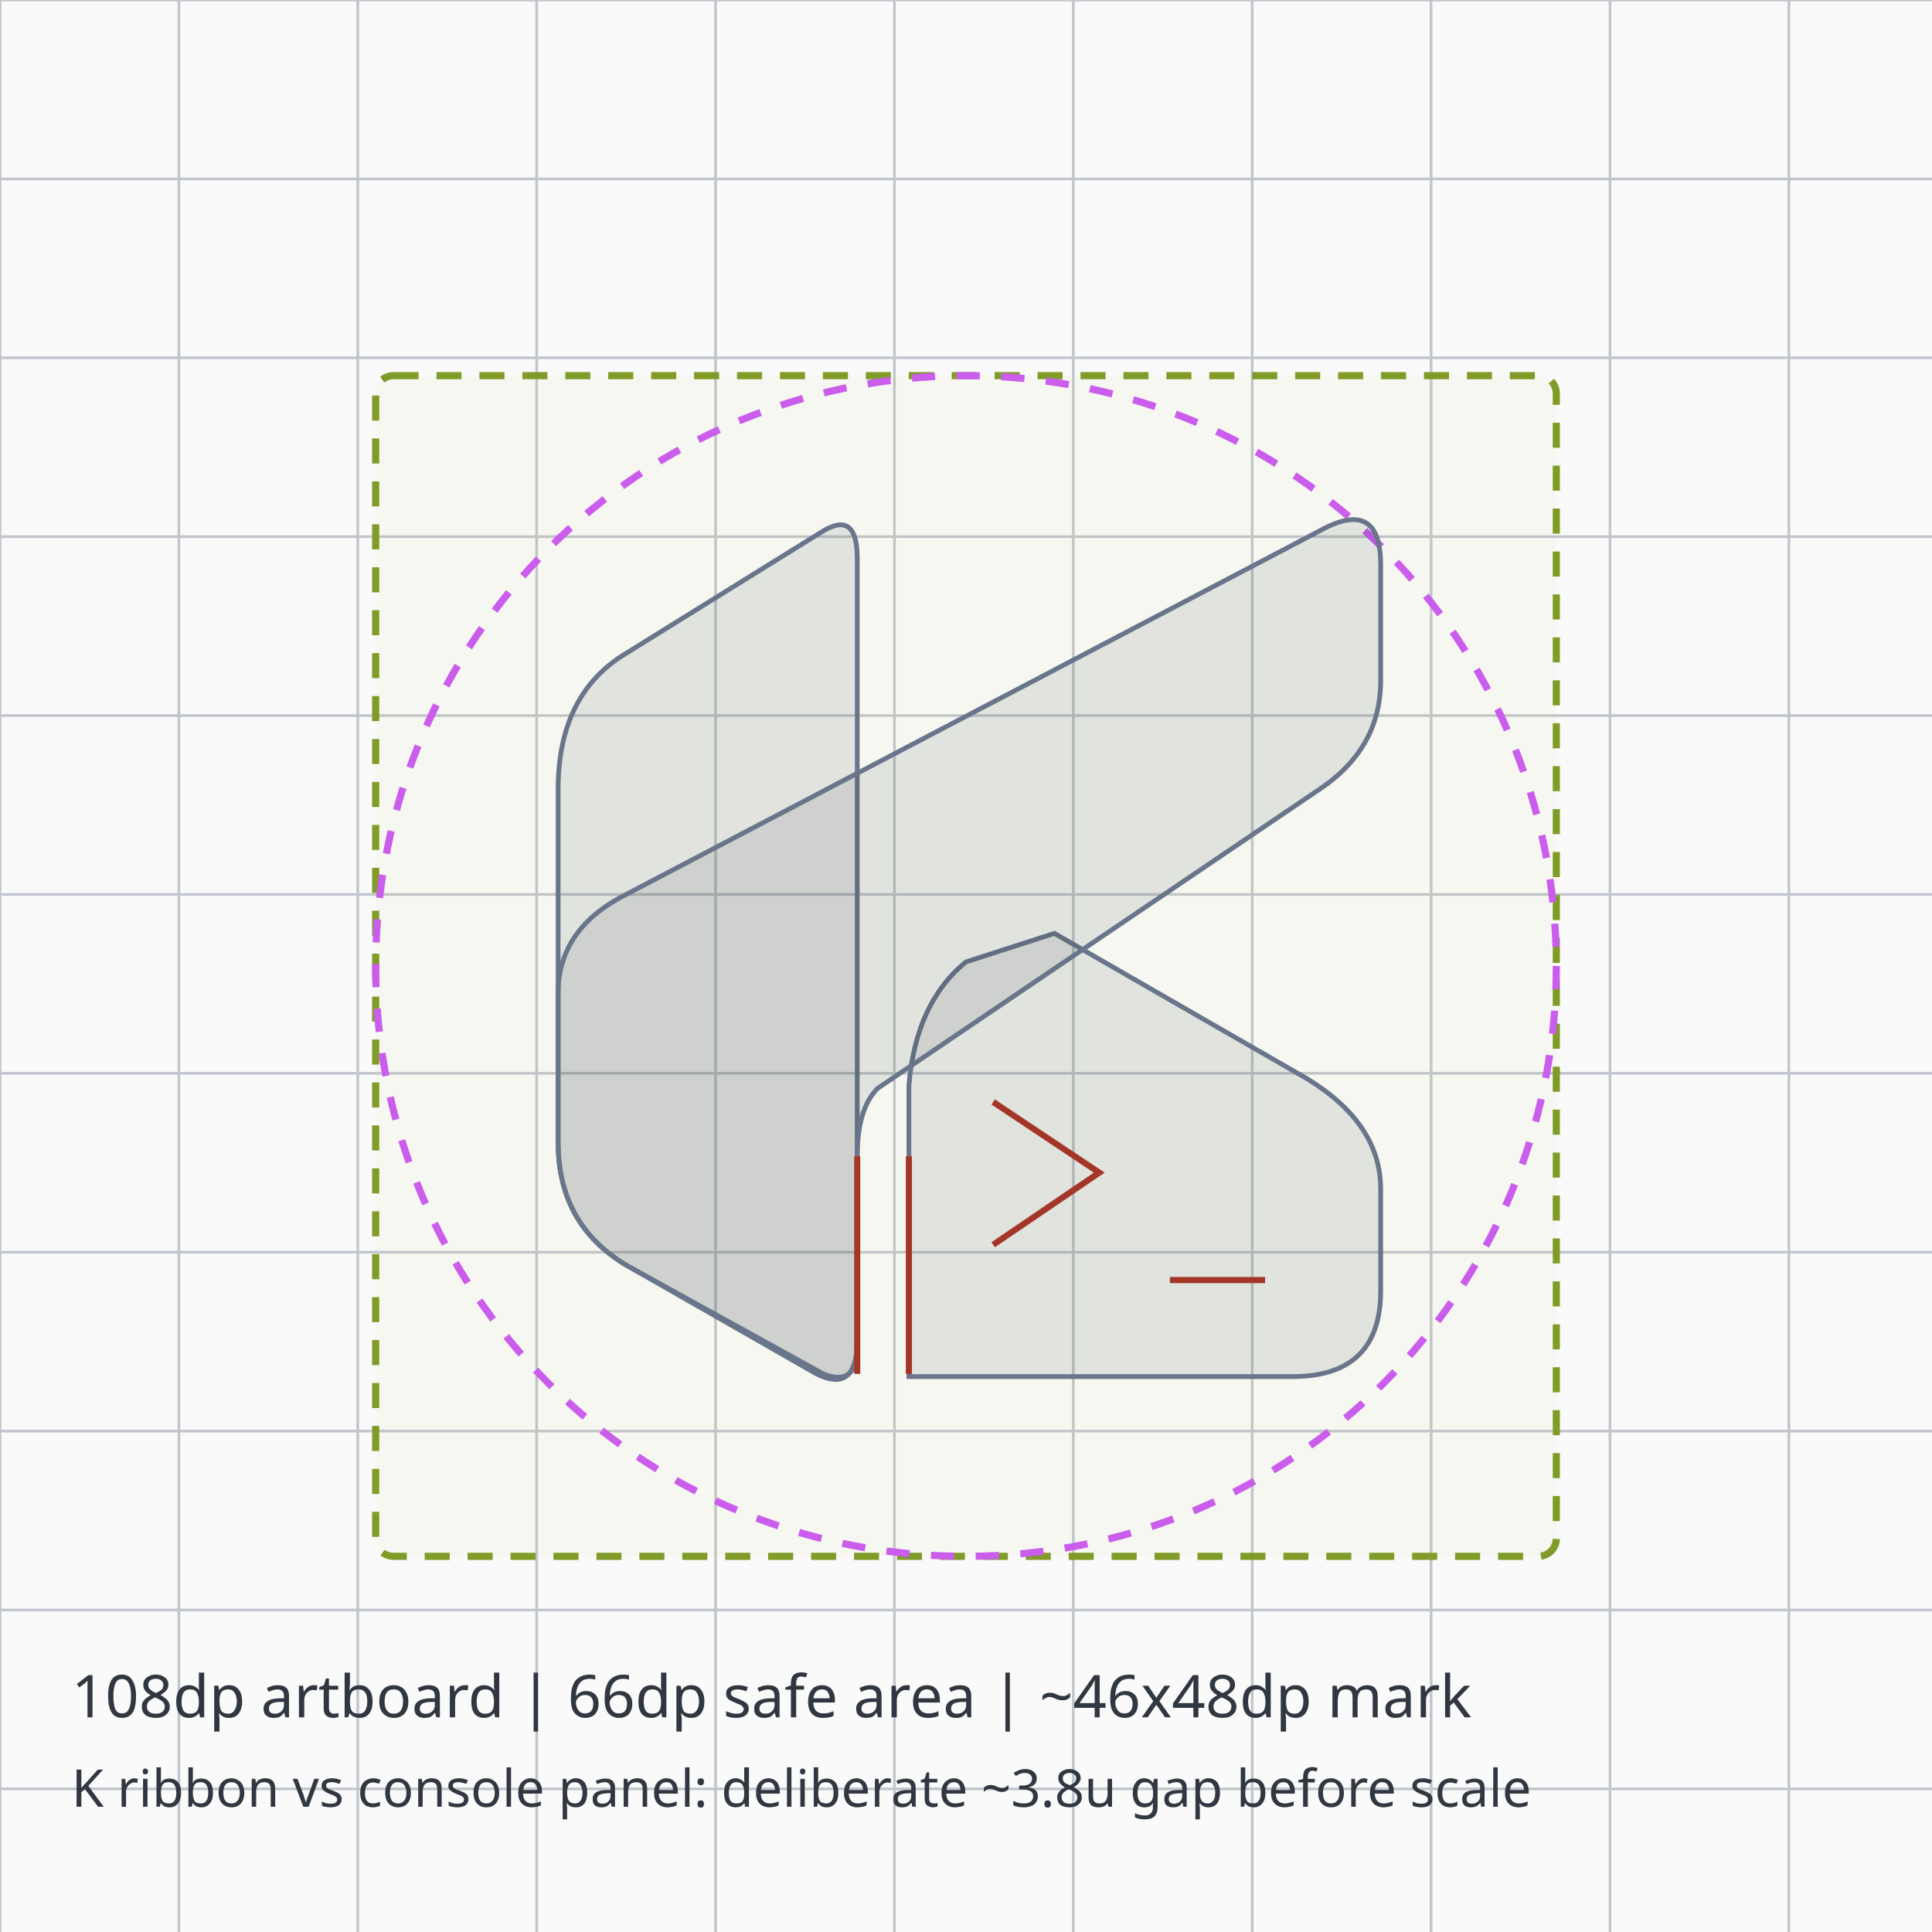
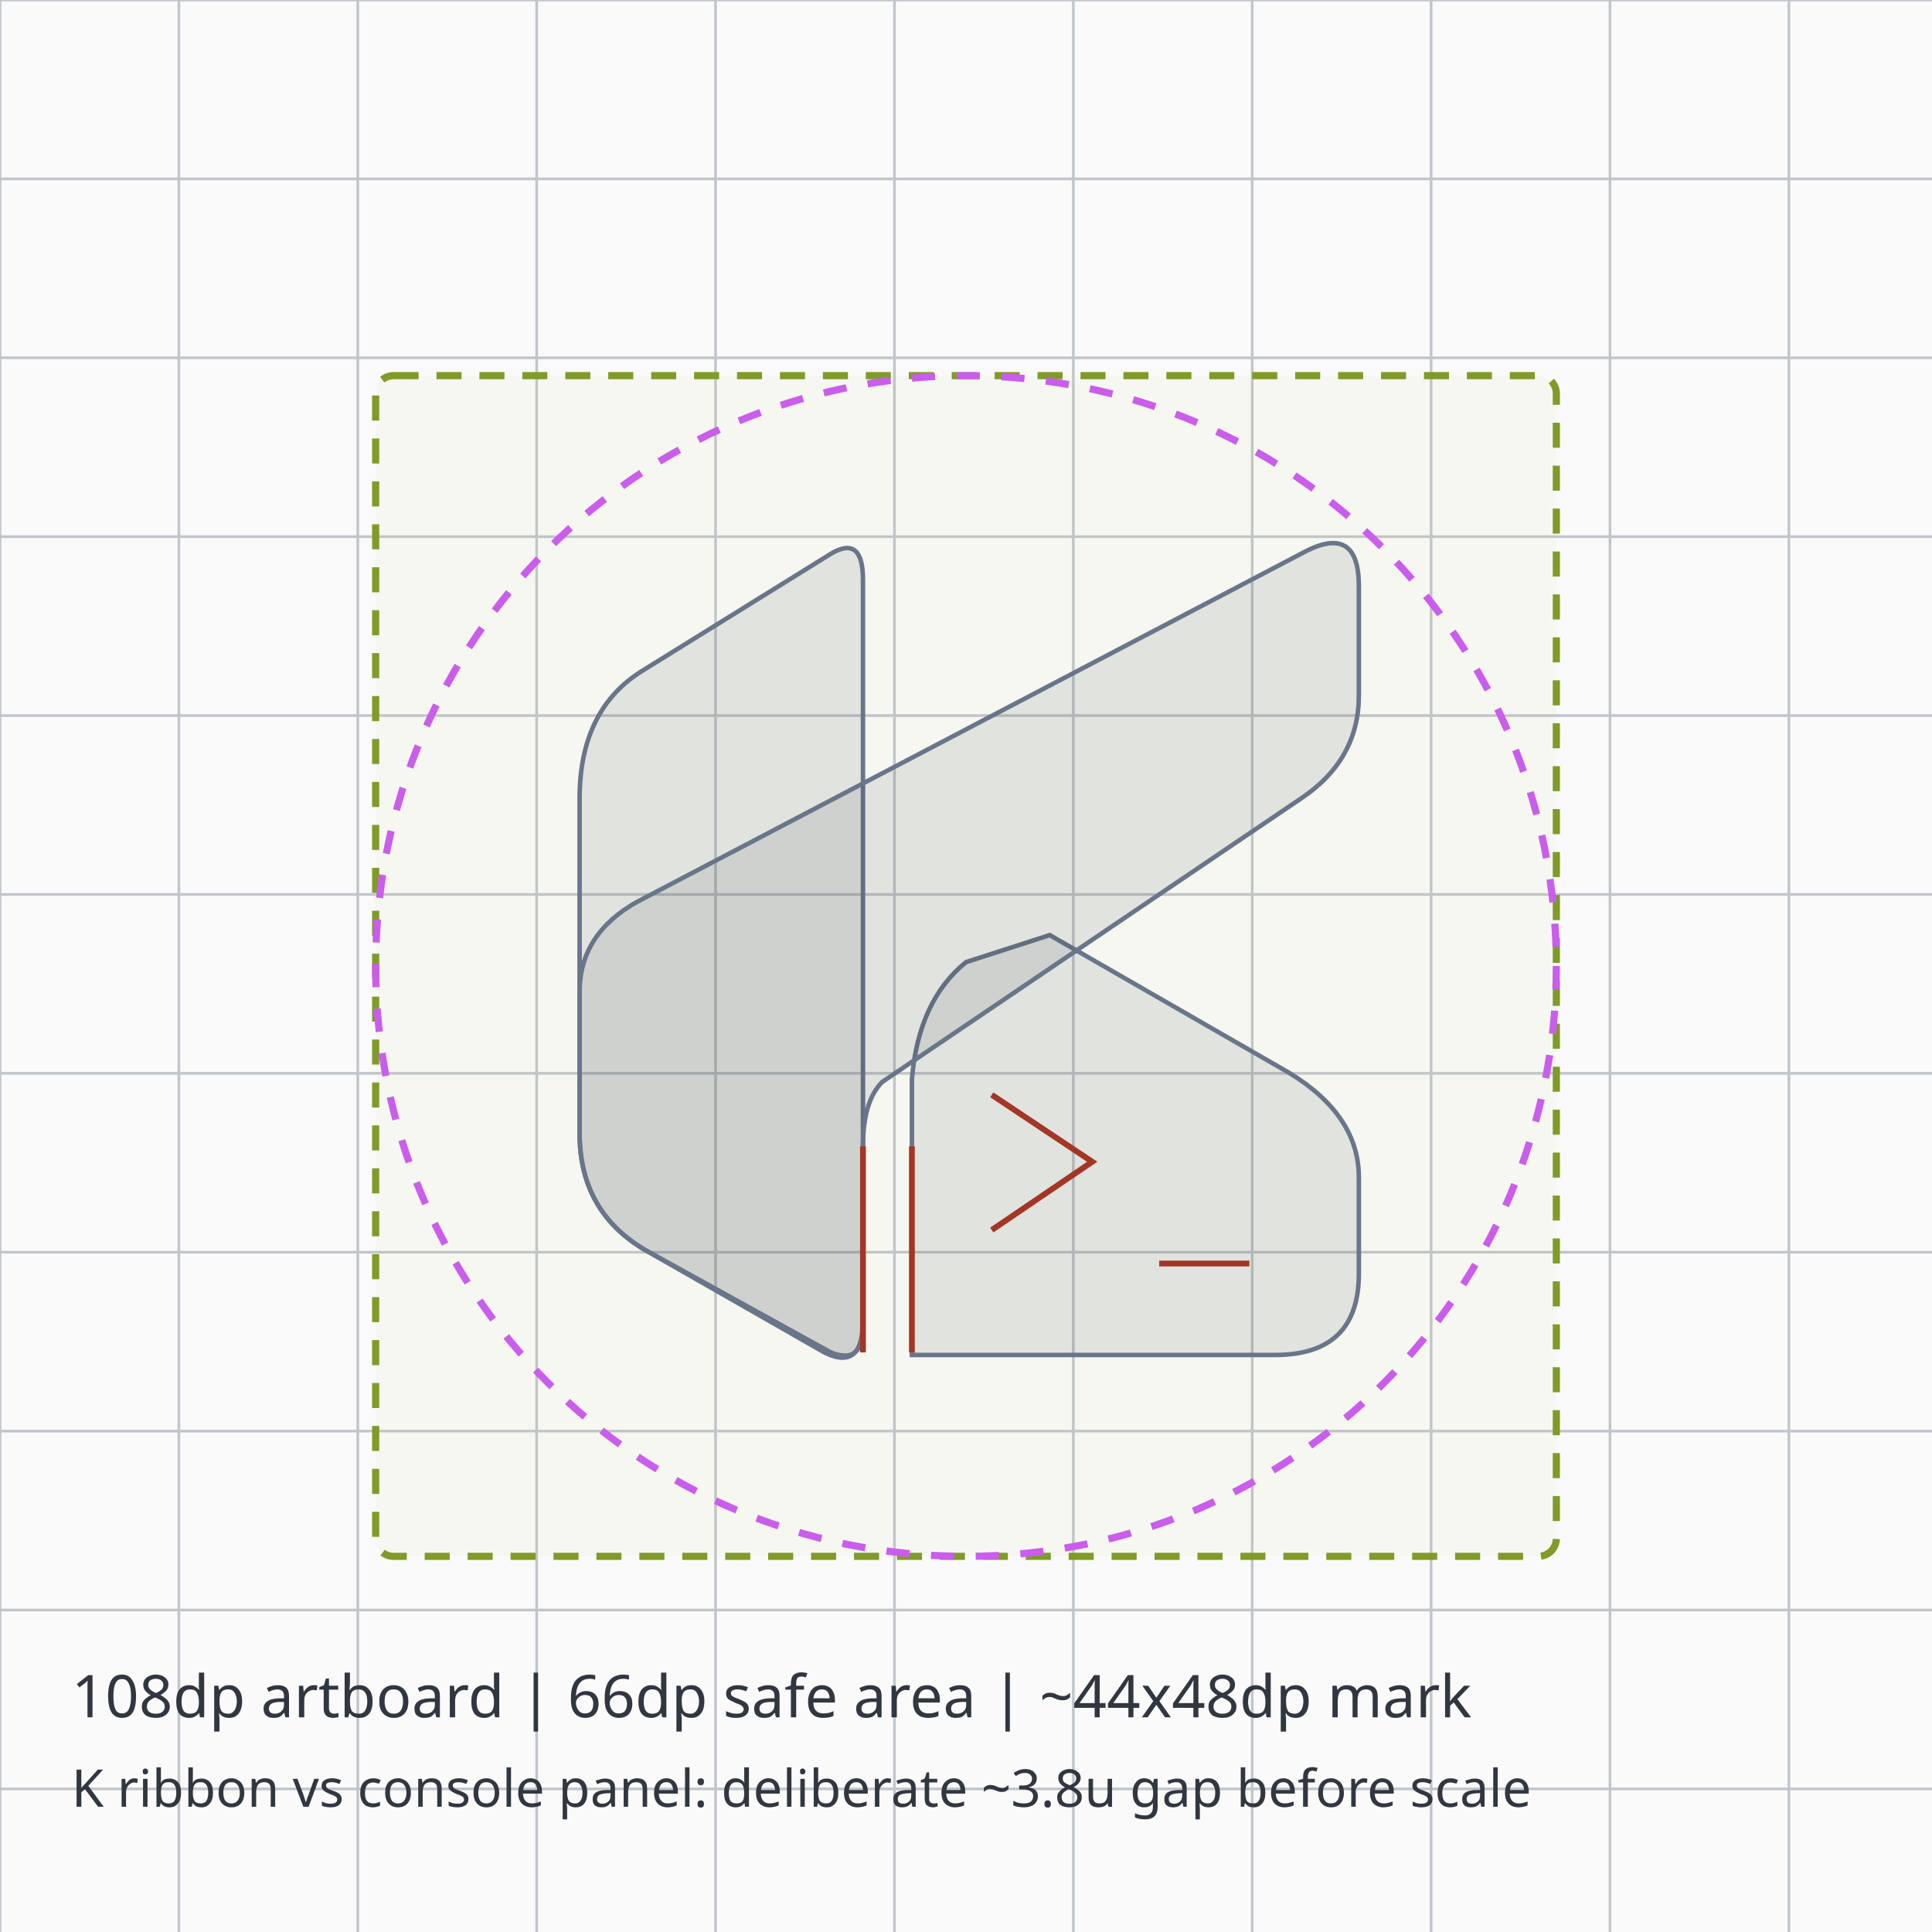
<svg xmlns="http://www.w3.org/2000/svg" width="648" height="648" viewBox="0 0 108 108">
  <rect width="108" height="108" fill="#FAFAFA" />
  <g stroke="#C1C5CC" stroke-width=".15">
    <path d="M0,0 V108 M0,0 H108" />
    <path d="M10,0 V108 M0,10 H108" />
    <path d="M20,0 V108 M0,20 H108" />
    <path d="M30,0 V108 M0,30 H108" />
    <path d="M40,0 V108 M0,40 H108" />
    <path d="M50,0 V108 M0,50 H108" />
    <path d="M60,0 V108 M0,60 H108" />
    <path d="M70,0 V108 M0,70 H108" />
    <path d="M80,0 V108 M0,80 H108" />
    <path d="M90,0 V108 M0,90 H108" />
    <path d="M100,0 V108 M0,100 H108" />
  </g>
  <rect x="21" y="21" width="66" height="66" rx="1" fill="#BDCC64" fill-opacity=".06" stroke="#809B27" stroke-dasharray="1.4 1" stroke-width=".4" />
  <circle cx="54" cy="54" r="33" fill="none" stroke="#CA5DEC" stroke-width=".4" stroke-dasharray="1.3 1.2" />
-   <g fill="#262833" fill-opacity=".1" stroke="#69758A" stroke-width=".35" transform="translate(54 54) scale(.76) translate(-54 -54)">
+   <g fill="#262833" fill-opacity=".1" stroke="#69758A" stroke-width=".35" transform="translate(54 54) scale(.72) translate(-54 -54)">
    <path d="M24,41 Q24,34 29,31 L43.5,22 Q46,20.5 46,24 L46,81.5 Q46,85.5 43,84 L29,76 Q24,73 24,67 Z" />
    <path d="M49.8,62.8 Q50.3,56.7 54,53.7 L60.5,51.6 L79.1,62.3 Q84.5,65.6 84.5,70.4 L84.5,77.9 Q84.5,84.2 78,84.2 L49.8,84.2 Z" />
    <path d="M24,56 Q24,51.5 28.5,49 L80,22 Q84.5,19.5 84.5,24.5 L84.5,33 Q84.5,38 80,41 L47.5,63 Q46,64.5 46,68 L46,82 Q46,85 43.5,84 L29,76 Q24,73 24,67 Z" />
  </g>
-   <g fill="none" stroke="#A33627" stroke-width=".45" transform="translate(54 54) scale(.76) translate(-54 -54)">
+   <g fill="none" stroke="#A33627" stroke-width=".45" transform="translate(54 54) scale(.72) translate(-54 -54)">
    <path d="M46,68 V84 M49.8,68 V84" />
    <path d="M56,64 L63.8,69.2 L56,74.5" />
    <path d="M69,77.1 H76" />
  </g>
-   <text x="4" y="96" fill="#313741" font-family="sans-serif" font-size="3.3">108dp artboard | 66dp safe area | ~46x48dp mark</text>
+   <text x="4" y="96" fill="#313741" font-family="sans-serif" font-size="3.3">108dp artboard | 66dp safe area | ~44x48dp mark</text>
  <text x="4" y="101" fill="#313741" font-family="sans-serif" font-size="2.9">K ribbon vs console panel: deliberate ~3.8u gap before scale</text>
</svg>
